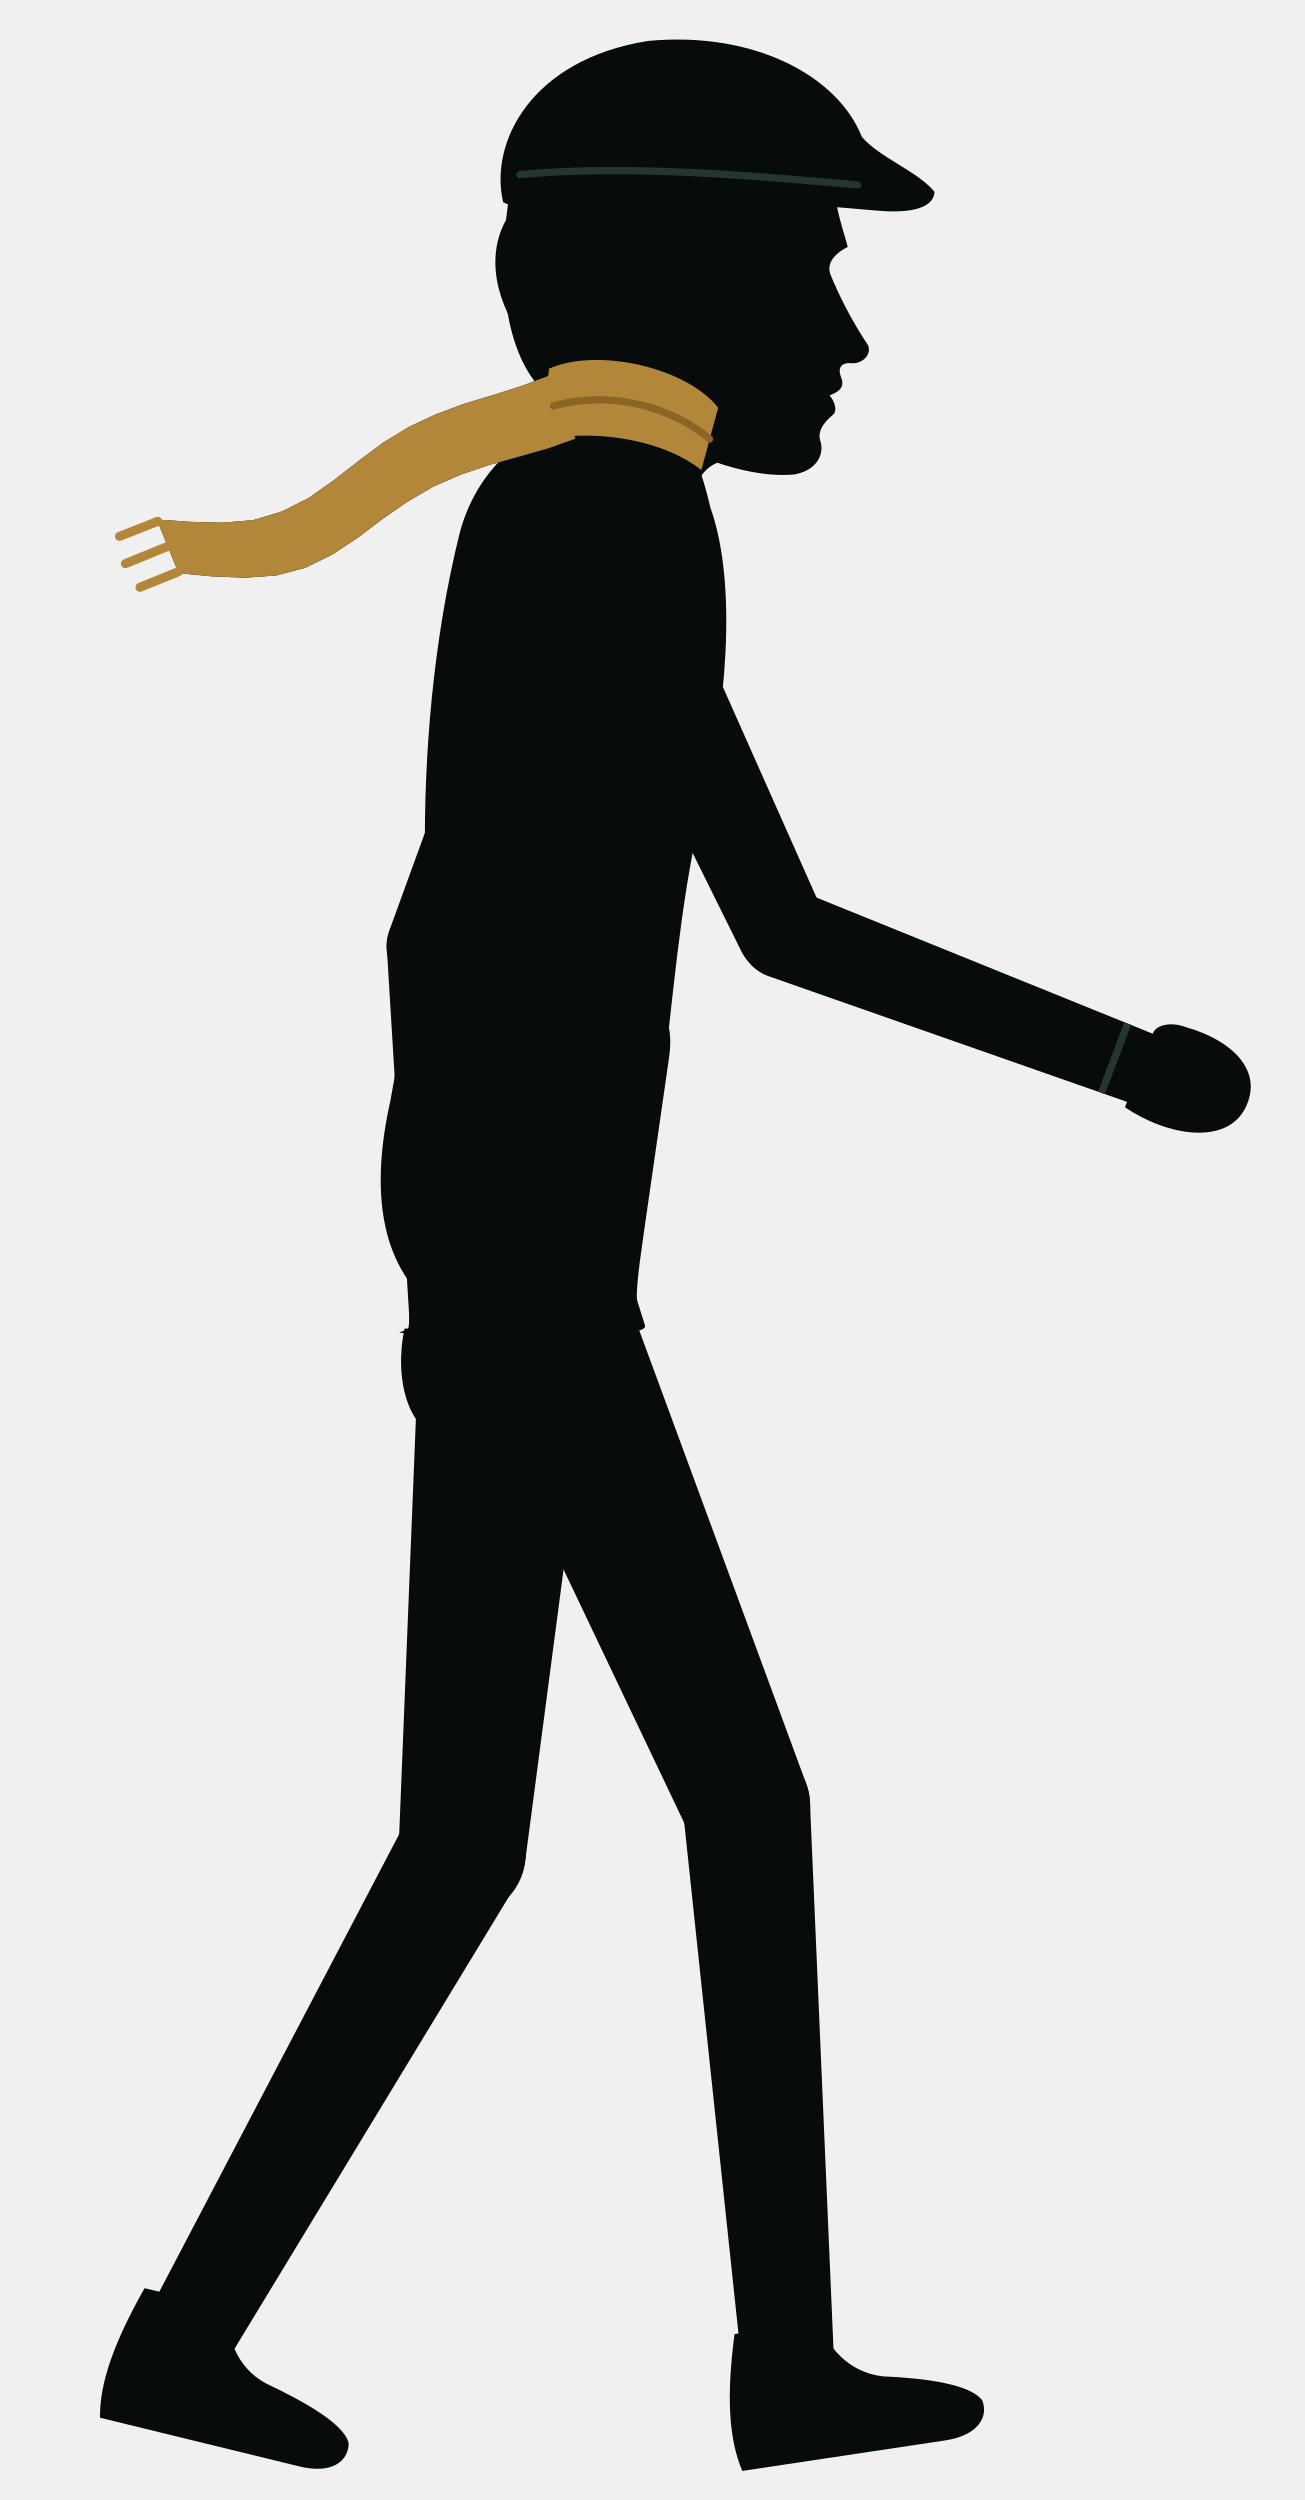
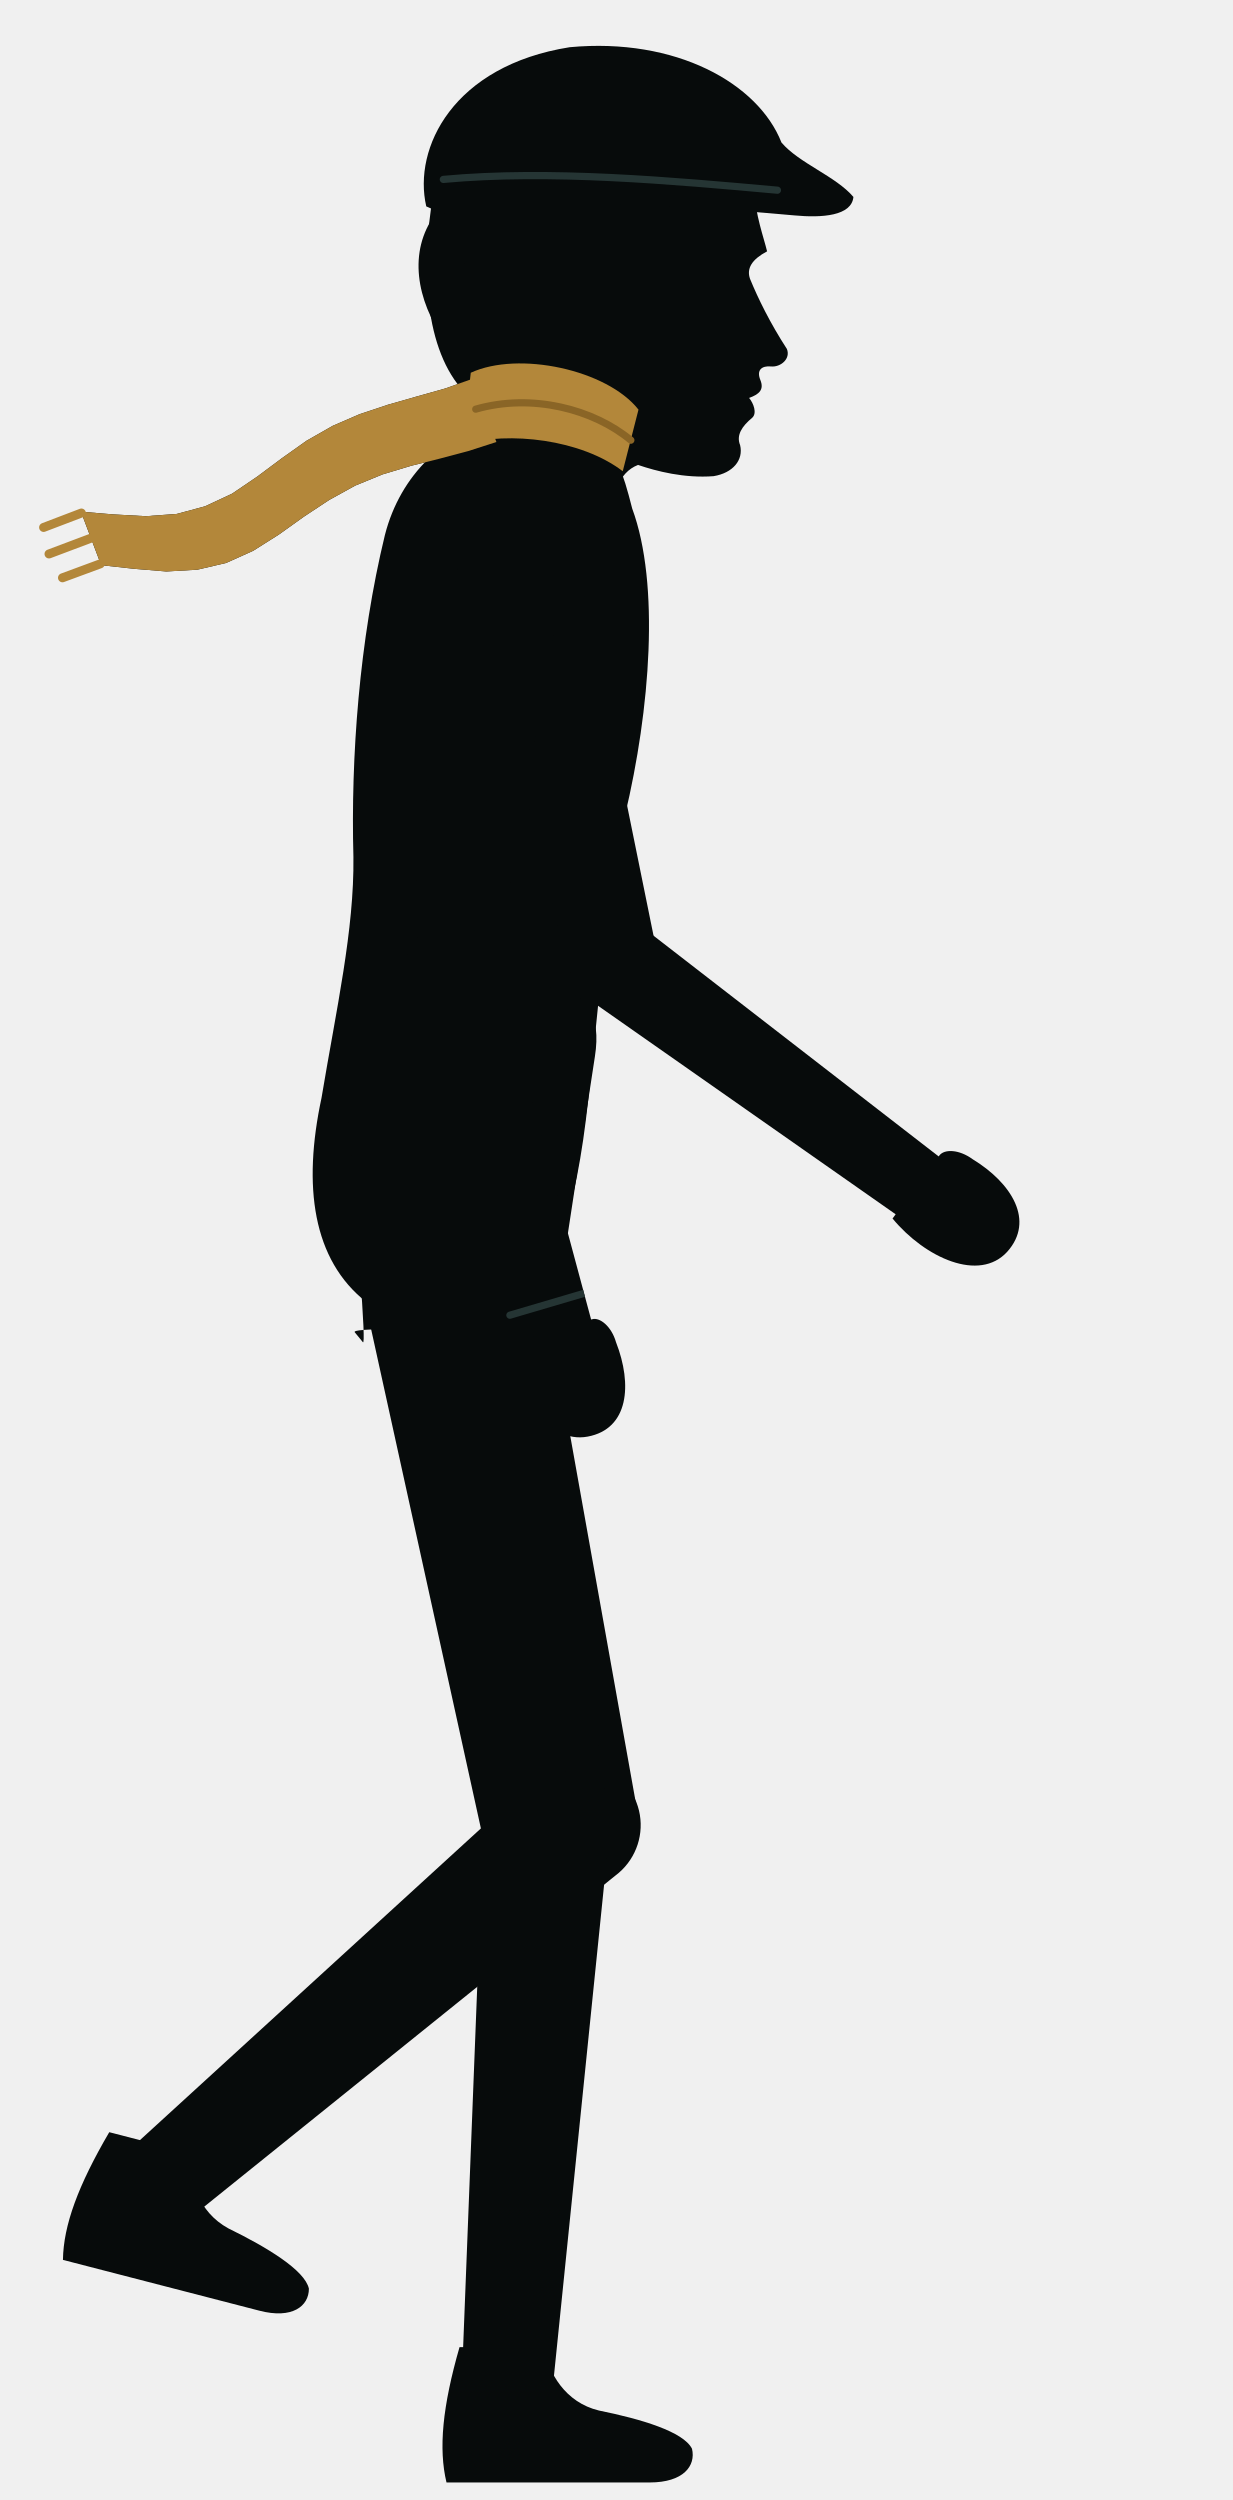
- <svg xmlns="http://www.w3.org/2000/svg" viewBox="-113 -548 287 550" width="287" height="550">
+ <svg xmlns="http://www.w3.org/2000/svg" viewBox="-99 -554 274 556" width="274" height="556">
  <defs>
    <g id="joueur-pas-13">
-       <path d="M-18.1 -263.8 L38.6 -144.7 A14 14 0 0 0 64.4 -155.5 L18.8 -279.3 A20 20 0 1 0 -18.1 -263.8 Z" />
-       <path d="M37.3 -149.2 L50.8 -22 A10 10 0 0 0 70.7 -23.5 L65.2 -151.3 A14 14 0 1 0 37.3 -149.2 Z" />
-       <path d="M 48.6 -34.5 C 46.8 -20.9 47.3 -11.5 50.3 -4.4 L 94.9 -11.1 C 102.3 -12.2 104.5 -16.4 103.1 -19.9 C 100.6 -23.4 90.9 -24.8 81.3 -25.2 C 73.6 -26 68.9 -31.9 67.1 -37.3 Z" />
-       <path d="M-20 -273.2 L-25.3 -141.4 A14 14 0 0 0 2.6 -139 L19.8 -269.7 A20 20 0 1 0 -20 -273.2 Z" />
-       <path d="M-23.7 -147.3 L-83.1 -34 A10 10 0 0 0 -65.7 -24.2 L0.7 -133.6 A14 14 0 1 0 -23.7 -147.3 Z" />
-       <path d="M -81.2 -44.6 C -87.9 -32.7 -91.1 -23.8 -91 -16.1 L -47.2 -5.4 C -39.9 -3.6 -36.3 -6.6 -36.3 -10.5 C -37.2 -14.6 -45.7 -19.5 -54.4 -23.6 C -61.2 -27.2 -63.3 -34.5 -62.9 -40.2 Z" />
-       <path d="M 13.5 -456.1 C 2.1 -453.4 -8.1 -444.6 -11.8 -431 C -17.7 -407.5 -19.8 -381.6 -19.5 -359.4 C -19.5 -343.3 -23.7 -325.6 -27.1 -305.9 C -31.5 -286.3 -29.5 -269.9 -17.6 -260.4 L 11.9 -254.8 C 23.8 -261.4 29.3 -280.9 32.2 -304.7 C 35.1 -328.5 36.5 -348.5 41 -368.1 C 46.9 -391.5 49.3 -419.4 43.3 -436.3 C 41.3 -444.6 39.8 -448.8 36.1 -451.3 Z" />
-       <path d="M-11.5 -334.2 Q-23.5 -335.7 -23.3 -319.7 L-22.8 -271.7 Q-22.7 -255.7 -23.3 -255.5 L-25.1 -254.9 Q-25.6 -254.6 -14.6 -254.6 L18.4 -254.6 Q29.4 -254.6 28.9 -256.4 L27.2 -261.8 Q26.7 -263.5 28.6 -276.5 L34.2 -315.4 Q36.1 -328.4 24.2 -329.8 Z" />
-       <path d="M6.2 -435.5 L-27.3 -343.4 A10 10 0 0 0 -8.6 -336.2 L28.6 -426.8 A12 12 0 1 0 6.2 -435.5 Z" />
-       <path d="M-27.9 -339.4 L-22.8 -255.6 A8 8 0 0 0 -6.8 -256.2 L-7.9 -340.2 A10 10 0 1 0 -27.9 -339.4 Z" />
-       <path d="M -24 -255.7 C -26.4 -244.6 -23.2 -231.8 -13.9 -231.3 C -4.7 -230.7 -1.4 -240 -2.7 -250.1 C -2.8 -253.8 -4.7 -256.4 -6.6 -256.4 Z" />
-       <path d="M6.8 -426.1 L50.3 -338.3 A10 10 0 0 0 68.3 -346.8 L28.5 -436.3 A12 12 0 1 0 6.8 -426.1 Z" />
-       <path d="M55.9 -333.3 L135.2 -305.5 A8 8 0 0 0 140.8 -320.5 L63 -352 A10 10 0 1 0 55.9 -333.3 Z" />
-       <path d="M 134.5 -304.4 C 143.9 -298 156.9 -296 161 -304.3 C 165.1 -312.6 157.8 -319.2 148 -322 C 144.6 -323.3 141.4 -322.5 140.7 -320.8 Z" />
-       <path d="M 11.9 -434.2 C 12.8 -444.7 11.4 -453.4 8.8 -460 C -1.2 -467.2 -3.9 -484.5 -1.2 -503.4 C 1.7 -524.4 19.8 -536.7 39.9 -536 C 58.9 -534.3 69.6 -522.8 70.4 -507.8 C 70.9 -501.4 72.7 -496.9 73.5 -493.7 C 70.1 -491.9 68.9 -489.8 69.7 -487.6 C 71.5 -483.2 74.2 -477.7 78 -472 C 78.8 -469.8 76.5 -467.9 74.4 -468.1 C 72.3 -468.3 71.2 -467.3 72 -465.1 C 72.9 -462.9 71.8 -461.9 69.5 -461 C 70.5 -459.9 71.4 -457.7 70.2 -456.7 C 67.9 -454.8 66.7 -452.8 67.6 -450.6 C 68.3 -447.3 66 -444.3 61.6 -443.6 C 55.2 -443.1 49 -444.8 44.8 -446.2 C 40.4 -444.4 38.9 -439.3 38.3 -431.9 Z" />
-       <path d="M 0.9 -503.2 C -6.2 -495.3 -5 -484.6 0.6 -475.6 C 2.2 -481.8 5.7 -485.8 6.3 -492.1 C 8 -487.7 10 -485.4 12.1 -485.2 Z" />
-       <path d="M -2.3 -503.5 C -5.4 -516.5 3.7 -534.9 29.6 -539 C 53.2 -541.2 71.4 -531.1 76.6 -517.9 C 80.5 -513.3 88.8 -510.4 92.6 -505.8 C 92.3 -501.6 85.8 -501.1 79.5 -501.7 C 64.7 -503 41.5 -505 22.2 -503.5 C 11.4 -502.3 2.8 -500.9 -2.3 -503.5 Z" />
-       <path d="M 7.8 -466.9 C 18.4 -471.6 38 -467.2 45 -458.3 L 41.3 -444.6 C 32.1 -451.8 16.2 -453.7 5.8 -451 Z" />
-       <path d="M7.9 -465.4 L1.8 -463.1 L-4.5 -461.1 L-10.8 -459.2 L-17 -456.9 L-23 -454.1 L-28.6 -450.7 L-34.1 -446.6 L-39.5 -442.4 L-45 -438.5 L-50.9 -435.5 L-57.2 -433.6 L-64 -433 L-71.2 -433.2 L-78.5 -433.7 L-73.7 -421.9 L-66.4 -421.2 L-59.1 -420.9 L-52.2 -421.4 L-45.8 -423.1 L-39.9 -426 L-34.3 -429.7 L-28.9 -433.8 L-23.4 -437.6 L-17.6 -441 L-11.6 -443.6 L-5.4 -445.7 L1 -447.5 L7.4 -449.3 L13.6 -451.5 Z" />
+       <path d="M-19.3 -271.3 L15.7 -144.1 A14 14 0 0 0 42.9 -150.3 L19.7 -280.1 A20 20 0 1 0 -19.3 -271.3 Z" />
+       <path d="M19.7 -158.1 L-74.7 -71.8 A10 10 0 0 0 -61.7 -56.7 L37.9 -136.9 A14 14 0 1 0 19.7 -158.1 Z" />
+       <path d="M -74.7 -79.8 C -81.6 -68 -84.9 -59.1 -85 -51.4 L -41.3 -40.1 C -34 -38.2 -30.3 -41.1 -30.3 -45 C -31.2 -49.1 -39.6 -54.2 -48.2 -58.4 C -55 -62.1 -57 -69.4 -56.5 -75.1 Z" />
+       <path d="M-19.5 -272.2 L8.8 -143.5 A14 14 0 0 0 36.4 -148.2 L19.8 -279.1 A20 20 0 1 0 -19.5 -272.2 Z" />
+       <path d="M8.5 -147 L3.5 -19.2 A10 10 0 0 0 23.4 -17.8 L36.4 -145.1 A14 14 0 1 0 8.5 -147 Z" />
+       <path d="M 3.2 -32 C -0.6 -18.8 -1.5 -9.4 0.3 -1.9 L 45.5 -1.9 C 53 -1.9 55.8 -5.6 54.9 -9.4 C 53 -13.2 43.6 -16 34.2 -17.9 C 26.7 -19.7 22.9 -26.3 22 -32 Z" />
+       <path d="M 11.6 -460.4 C 0.2 -457.7 -9.9 -448.7 -13.4 -435 C -19.1 -411.5 -21 -385.6 -20.4 -363.4 C -20.2 -347.2 -24.2 -329.6 -27.5 -309.8 C -31.7 -290.2 -29.5 -273.8 -17.5 -264.4 L 12.1 -259.1 C 24 -265.8 29.2 -285.4 31.8 -309.2 C 34.5 -333.1 35.7 -353 40 -372.7 C 45.6 -396.2 47.8 -424.1 41.6 -440.9 C 39.5 -449.2 38 -453.4 34.2 -455.9 Z" />
+       <path d="M-12.2 -338.3 Q-24.1 -339.6 -22.8 -322.7 L-19 -271.7 Q-17.7 -254.7 -18.3 -255.5 L-20.1 -257.7 Q-20.7 -258.4 -11 -258.4 L18 -258.4 Q27.6 -258.4 27.1 -259.4 L25.3 -262.2 Q24.7 -263.2 26.9 -277.1 L33.3 -319 Q35.5 -332.9 23.6 -334.3 Z" />
+       <path d="M4.2 -432.9 L27.6 -337.8 A10 10 0 0 0 47.1 -342.2 L27.6 -438.2 A12 12 0 1 0 4.2 -432.9 Z" />
+       <path d="M31.6 -332 L100.4 -283.8 A8 8 0 0 0 109.9 -296.7 L43.5 -348.1 A10 10 0 1 0 31.6 -332 Z" />
+       <path d="M 99.5 -283 C 106.8 -274.2 118.8 -268.8 125 -275.6 C 131.2 -282.5 126 -290.9 117.3 -296.2 C 114.3 -298.4 111 -298.5 109.9 -297 Z" />
+       <path d="M4 -437.3 L-8.8 -340.2 A10 10 0 0 0 10.9 -337.2 L27.7 -433.7 A12 12 0 1 0 4 -437.3 Z" />
+       <path d="M-8.5 -335.9 L17.1 -255.9 A8 8 0 0 0 32.5 -260.4 L10.7 -341.5 A10 10 0 1 0 -8.5 -335.9 Z" />
+       <path d="M 15.9 -255.7 C 16.4 -244.3 22.6 -232.8 31.7 -234.5 C 40.8 -236.2 41.7 -246 38 -255.5 C 37 -259 34.4 -261.1 32.7 -260.6 Z" />
+       <path d="M 9.9 -438.7 C 10.8 -449.2 9.5 -457.9 6.9 -464.5 C -3.1 -471.8 -5.8 -489 -3.1 -508 C -0.2 -529 18 -541.2 38.1 -540.5 C 57.1 -538.8 67.8 -527.2 68.6 -512.2 C 69.1 -505.8 70.8 -501.4 71.6 -498.1 C 68.2 -496.3 67 -494.3 67.8 -492 C 69.6 -487.6 72.3 -482.1 76 -476.4 C 76.9 -474.2 74.6 -472.3 72.5 -472.5 C 70.4 -472.7 69.2 -471.7 70.1 -469.5 C 71 -467.3 69.8 -466.3 67.6 -465.5 C 68.6 -464.3 69.4 -462.1 68.3 -461.1 C 66 -459.2 64.7 -457.2 65.6 -455 C 66.4 -451.7 64 -448.8 59.7 -448.1 C 53.2 -447.6 47 -449.2 42.9 -450.6 C 38.5 -448.9 36.9 -443.7 36.3 -436.3 Z" />
+       <path d="M -1 -507.8 C -8.1 -499.9 -6.9 -489.1 -1.3 -480.1 C 0.3 -486.4 3.8 -490.3 4.4 -496.6 C 6.1 -492.2 8.1 -489.9 10.2 -489.7 Z" />
+       <path d="M -4.2 -508.1 C -7.2 -521.1 1.8 -539.4 27.7 -543.5 C 51.3 -545.7 69.6 -535.5 74.8 -522.3 C 78.7 -517.7 86.9 -514.8 90.8 -510.2 C 90.4 -506 83.9 -505.5 77.6 -506.1 C 62.8 -507.4 39.6 -509.5 20.3 -508 C 9.6 -506.8 0.9 -505.5 -4.2 -508.1 Z" />
+       <path d="M 5.7 -471.1 C 16.3 -476 36 -471.8 43 -462.9 L 39.5 -449.2 C 30.2 -456.3 14.3 -458.1 3.9 -455.2 Z" />
+       <path d="M6.2 -469.8 L0 -467.6 L-6.4 -465.8 L-12.7 -464 L-19 -461.9 L-25 -459.3 L-30.8 -456 L-36.3 -452.1 L-41.8 -448 L-47.4 -444.2 L-53.4 -441.4 L-59.7 -439.7 L-66.6 -439.2 L-73.8 -439.6 L-81 -440.2 L-76.5 -428.3 L-69.2 -427.5 L-62 -426.9 L-55.1 -427.3 L-48.7 -428.8 L-42.7 -431.5 L-37 -435.1 L-31.4 -439.1 L-25.8 -442.8 L-20 -446 L-13.9 -448.5 L-7.6 -450.4 L-1.2 -452 L5.2 -453.7 L11.4 -455.7 Z" />
    </g>
-     <mask id="joueur-pas-13-dedans" maskUnits="userSpaceOnUse" x="-113" y="-548" width="287" height="550">
+     <mask id="joueur-pas-13-dedans" maskUnits="userSpaceOnUse" x="-99" y="-554" width="274" height="556">
      <use href="#joueur-pas-13" fill="#fff" />
    </mask>
  </defs>
  <use href="#joueur-pas-13" fill="#070b0b" />
  <g mask="url(#joueur-pas-13-dedans)" fill="none" stroke="#253534" stroke-linecap="round">
-     <path d="M 129 -306.7 L 135.4 -323.6" stroke-width="1.6" />
-     <path d="M 1.4 -509.6 C 25 -511.8 52.5 -509.4 75.7 -507.3" stroke-width="1.6" />
+     <path d="M 14.4 -261.5 L 31.7 -266.6" stroke-width="1.6" />
+     <path d="M -0.4 -514.1 C 23.2 -516.3 50.6 -513.8 73.9 -511.7" stroke-width="1.6" />
  </g>
  <g>
-     <path d="M 7.8 -466.9 C 18.4 -471.6 38 -467.2 45 -458.3 L 41.3 -444.6 C 32.1 -451.8 16.2 -453.7 5.8 -451 Z" fill="#b3873a" />
-     <path d="M7.9 -465.4 L1.8 -463.1 L-4.5 -461.1 L-10.8 -459.2 L-17 -456.9 L-23 -454.1 L-28.6 -450.7 L-34.1 -446.6 L-39.5 -442.4 L-45 -438.5 L-50.9 -435.5 L-57.2 -433.6 L-64 -433 L-71.2 -433.2 L-78.5 -433.7 L-73.7 -421.9 L-66.4 -421.2 L-59.1 -420.9 L-52.2 -421.4 L-45.8 -423.1 L-39.9 -426 L-34.3 -429.7 L-28.9 -433.8 L-23.4 -437.6 L-17.6 -441 L-11.6 -443.6 L-5.4 -445.7 L1 -447.5 L7.4 -449.3 L13.6 -451.5 Z" fill="#b3873a" />
-     <path d="M-78.3 -433.3 L-86.7 -430 M-76.1 -427.8 L-85.4 -424 M-73.8 -422.2 L-82.2 -418.8" fill="none" stroke="#b3873a" stroke-width="2" stroke-linecap="round" />
-     <path d="M 8.8 -458.7 C 21.3 -462.2 34.9 -458.5 43.1 -451.4" fill="none" stroke="#8a6526" stroke-width="1.6" stroke-linecap="round" />
+     <path d="M 5.7 -471.1 C 16.3 -476 36 -471.8 43 -462.9 L 39.5 -449.2 C 30.2 -456.3 14.3 -458.1 3.9 -455.2 Z" fill="#b3873a" />
+     <path d="M6.2 -469.8 L0 -467.6 L-6.4 -465.8 L-12.7 -464 L-19 -461.9 L-25 -459.3 L-30.8 -456 L-36.3 -452.1 L-41.8 -448 L-47.4 -444.2 L-53.4 -441.4 L-59.7 -439.7 L-66.6 -439.2 L-73.8 -439.6 L-81 -440.2 L-76.5 -428.3 L-69.2 -427.5 L-62 -426.9 L-55.1 -427.3 L-48.7 -428.8 L-42.7 -431.5 L-37 -435.1 L-31.4 -439.1 L-25.8 -442.8 L-20 -446 L-13.9 -448.5 L-7.6 -450.4 L-1.2 -452 L5.2 -453.7 L11.4 -455.7 Z" fill="#b3873a" />
+     <path d="M-80.9 -439.9 L-89.3 -436.7 M-78.8 -434.3 L-88.1 -430.8 M-76.7 -428.6 L-85.1 -425.5" fill="none" stroke="#b3873a" stroke-width="2" stroke-linecap="round" />
+     <path d="M 6.8 -463 C 19.3 -466.6 33 -463 41.3 -456.1" fill="none" stroke="#8a6526" stroke-width="1.6" stroke-linecap="round" />
  </g>
</svg>
